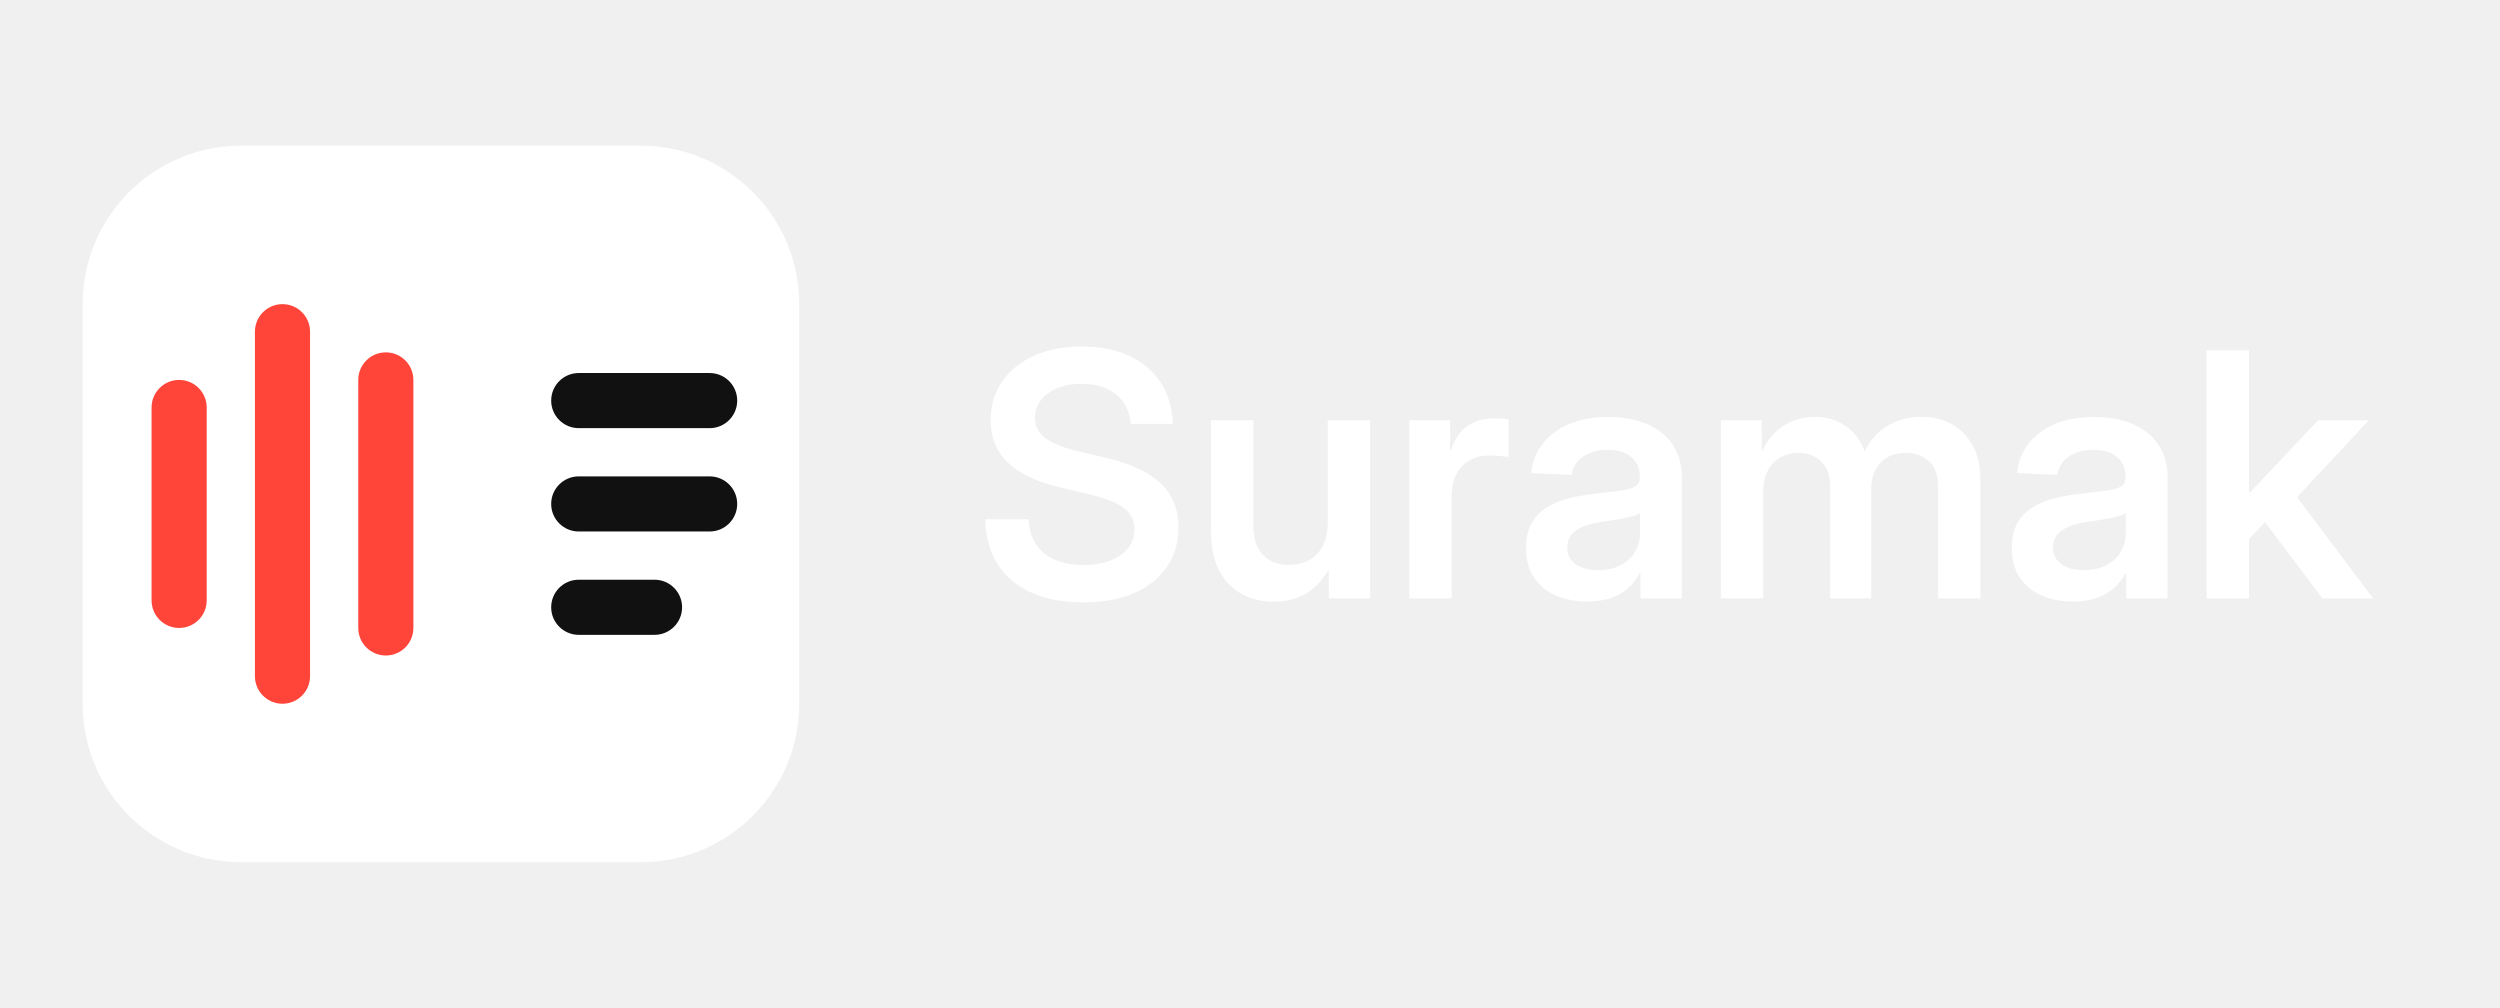
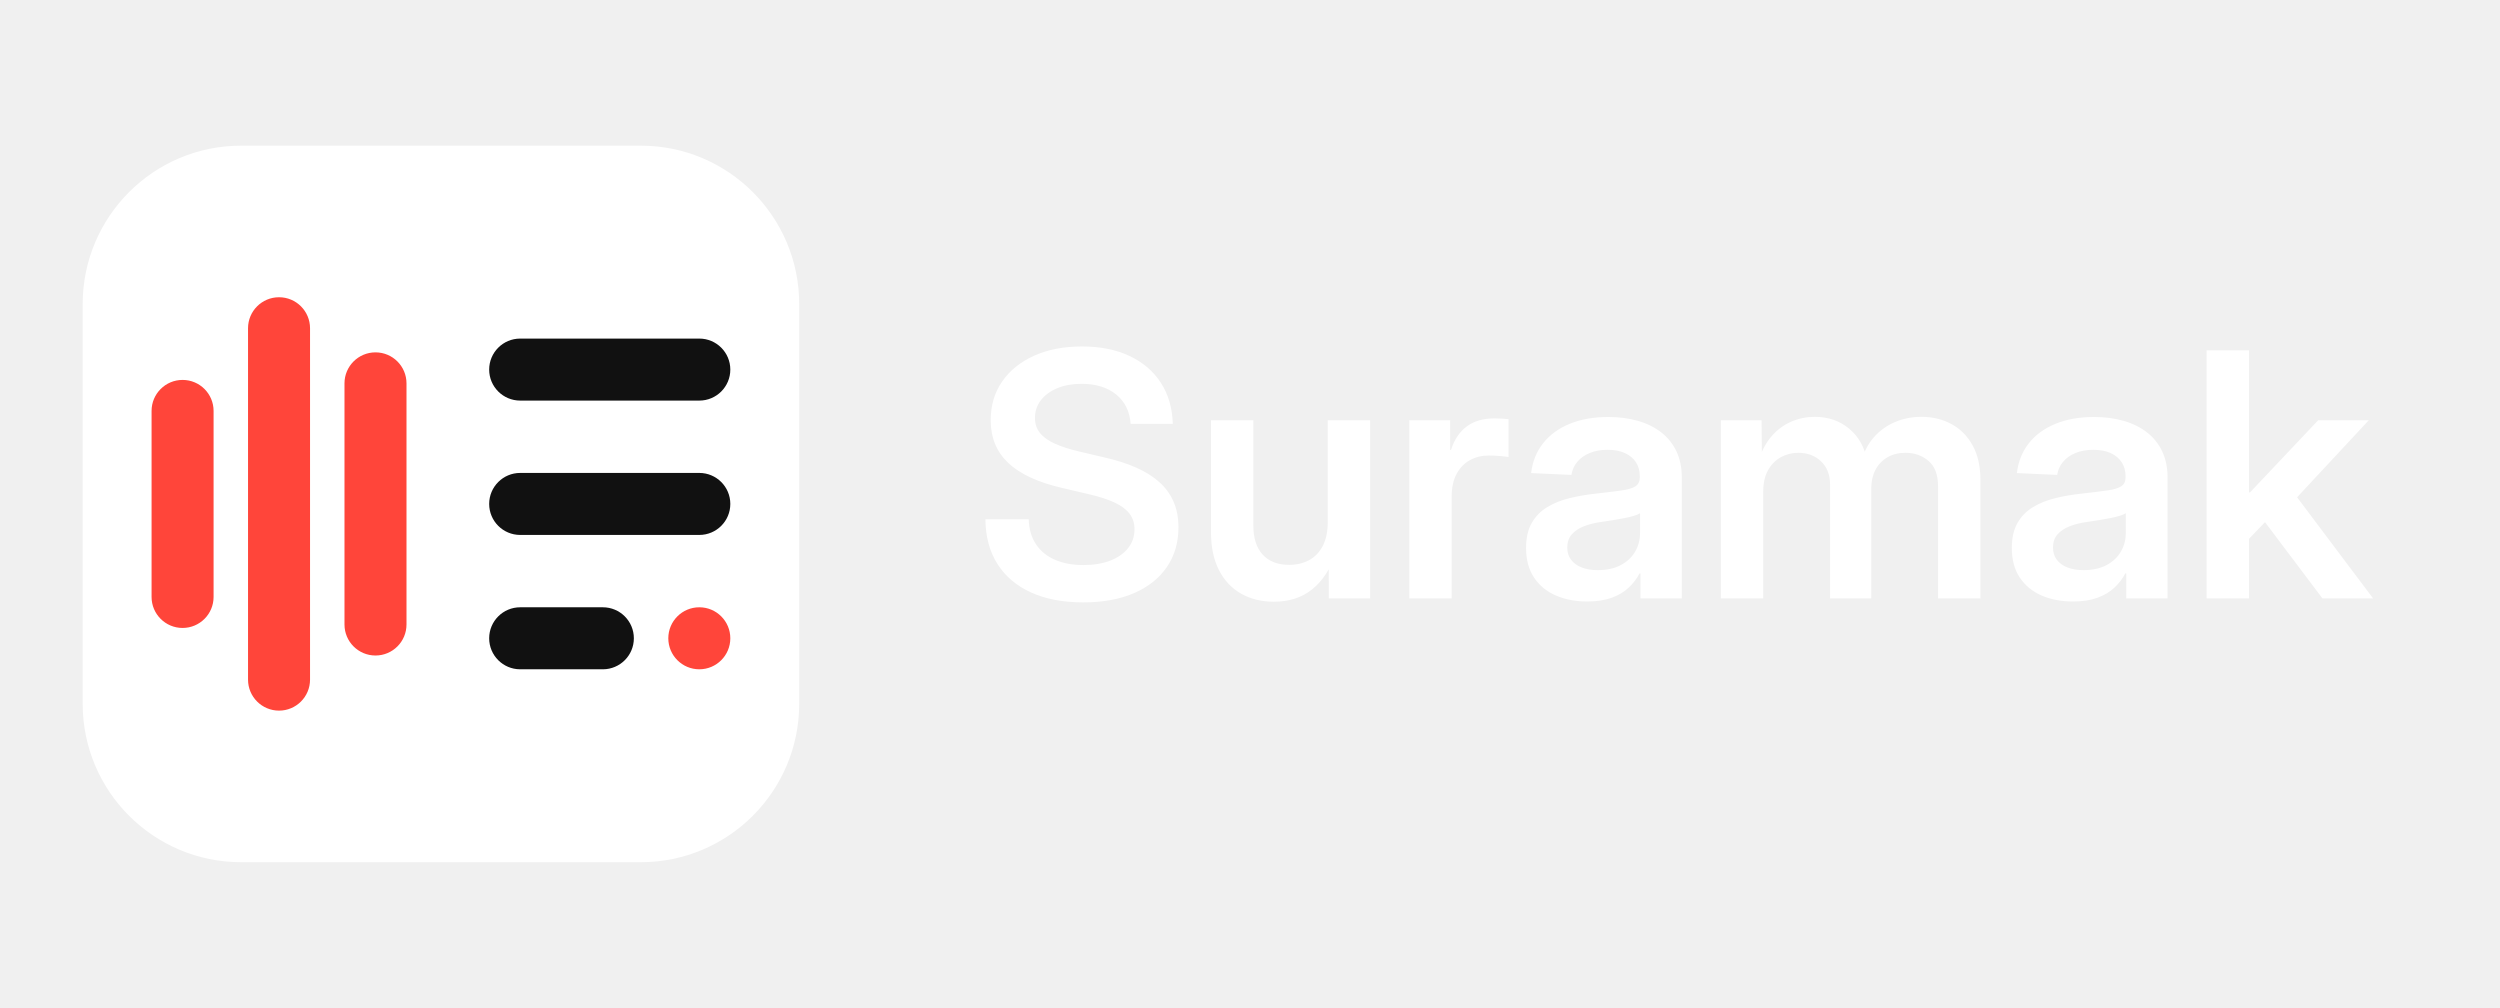
<svg xmlns="http://www.w3.org/2000/svg" viewBox="0 0 635 256">
  <g transform="translate(0 16) scale(0.875)">
-     <path d="M 70 24 H 186 A 46 46 0 0 1 232 70 V 186 A 46 46 0 0 1 186 232 H 70 A 46 46 0 0 1 24 186 V 70 A 46 46 0 0 1 70 24 Z " fill="#FFFFFF" />
-     <path d="M 44.0 100.0 A 8.0 8.0 0 0 1 60.0 100.0 V 156.0 A 8.0 8.0 0 0 1 44.0 156.0 Z  M 74.0 78.0 A 8.0 8.0 0 0 1 90.0 78.0 V 178.0 A 8.0 8.0 0 0 1 74.0 178.0 Z  M 104.0 92.0 A 8.0 8.0 0 0 1 120.0 92.0 V 164.0 A 8.0 8.0 0 0 1 104.0 164.0 Z " fill="#FF453A" />
-     <path d="M 168.0 90 H 206.0 A 8.0 8.0 0 0 1 214 98.0 A 8.0 8.0 0 0 1 206.0 106 H 168.0 A 8.0 8.0 0 0 1 160 98.0 A 8.0 8.0 0 0 1 168.0 90 Z  M 168.0 120 H 206.0 A 8.0 8.0 0 0 1 214 128.0 A 8.0 8.0 0 0 1 206.0 136 H 168.0 A 8.0 8.0 0 0 1 160 128.0 A 8.0 8.0 0 0 1 168.0 120 Z  M 168.0 150 H 190.0 A 8.0 8.0 0 0 1 198 158.0 A 8.0 8.0 0 0 1 190.0 166 H 168.0 A 8.0 8.0 0 0 1 160 158.0 A 8.0 8.0 0 0 1 168.0 150 Z" fill="#111111" />
+     <path d="M 70 24 H 186 A 46 46 0 0 1 232 70 V 186 A 46 46 0 0 1 186 232 H 70 A 46 46 0 0 1 24 186 V 70 A 46 46 0 0 1 70 24 Z" fill="#FFFFFF" />
+     <path d="M 44.0 101.0 A 9.0 9.0 0 0 1 62.0 101.0 V 155.0 A 9.0 9.0 0 0 1 44.0 155.0 Z M 72.0 77.0 A 9.0 9.0 0 0 1 90.0 77.0 V 179.0 A 9.0 9.0 0 0 1 72.0 179.0 Z M 100.0 93.0 A 9.0 9.0 0 0 1 118.0 93.0 V 163.0 A 9.0 9.0 0 0 1 100.0 163.0 Z M 194.0 167.0 A 9.0 9.0 0 0 1 212.0 167.0 A 9.0 9.0 0 0 1 194.0 167.0 Z" fill="#FF453A" />
+     <path d="M 151.0 80.0 H 203.0 A 9.0 9.0 0 0 1 212.0 89.0 A 9.0 9.0 0 0 1 203.0 98.0 H 151.0 A 9.0 9.0 0 0 1 142.0 89.0 A 9.0 9.0 0 0 1 151.0 80.0 Z M 151.0 119.0 H 203.0 A 9.0 9.0 0 0 1 212.0 128.0 A 9.0 9.0 0 0 1 203.0 137.0 H 151.0 A 9.0 9.0 0 0 1 142.0 128.0 A 9.0 9.0 0 0 1 151.0 119.0 Z M 151.0 158.0 H 175.0 A 9.0 9.0 0 0 1 184.0 167.0 A 9.0 9.0 0 0 1 175.0 176.0 H 151.0 A 9.0 9.0 0 0 1 142.0 167.0 A 9.0 9.0 0 0 1 151.0 158.0 Z" fill="#111111" />
  </g>
  <g transform="translate(247.0 152.0)">
    <g transform="scale(0.042297 -0.042297)">
      <path fill="#FFFFFF" d="M665.297 -23.804Q483.582 -23.804 352.409 35.604Q221.236 95.013 150.24 206.78Q79.245 318.546 77.885 475.199H337.966Q340.264 388.247 380.644 326.616Q421.025 264.985 494.196 232.696Q567.368 200.407 666.217 200.407Q758.52 200.407 827.28 226.929Q896.041 253.451 934.625 301.894Q973.21 350.337 973.21 415.275Q973.21 469.178 944.014 508.076Q914.819 546.974 854.143 575.552Q793.467 604.13 698.169 626.041L536 664.104Q320.667 714.073 215.169 813.575Q109.672 913.077 109.672 1070.267Q109.672 1203.521 178.672 1302.978Q247.671 1402.436 371.111 1457.773Q494.551 1513.111 657.026 1513.111Q821.648 1513.111 942.754 1456.231Q1063.86 1399.351 1131.474 1295.014Q1199.087 1190.676 1203.127 1048.063H950.072Q941.881 1160.935 862.882 1224.811Q783.884 1288.687 655.426 1288.687Q572.785 1288.687 509.589 1262.498Q446.393 1236.309 410.888 1190.124Q375.384 1143.939 375.384 1083.867Q375.384 1031.022 405.295 993.742Q435.207 956.462 494.689 929.526Q554.171 902.59 642.772 881.897L791.448 846.919Q899.918 822.403 983.031 785.706Q1066.144 749.008 1122.704 698.066Q1179.264 647.124 1208.211 579.986Q1237.158 512.848 1237.158 427.51Q1237.158 290.506 1167.867 188.926Q1098.576 87.347 970.327 31.771Q842.079 -23.804 665.297 -23.804Z M1810.352 -19.787Q1699.317 -19.787 1613.803 28.433Q1528.29 76.653 1480.361 170.204Q1432.432 263.756 1432.432 398.818V1069.778H1686.811V438.844Q1686.811 323.541 1743.476 262.582Q1800.141 201.624 1901.199 201.624Q1968.066 201.624 2020.578 229.353Q2073.089 257.082 2103.378 314.574Q2133.668 372.065 2133.668 459.821V1069.778H2388.189V0.0H2140.054L2139.414 270.333H2182.241Q2132.201 128.519 2039.834 54.366Q1947.467 -19.787 1810.352 -19.787Z M2623.432 0.0V1069.778H2868.655V891.805H2873.873Q2903.238 984.192 2968.305 1032.665Q3033.371 1081.138 3134.513 1081.138Q3159.007 1081.138 3181.284 1079.681Q3203.562 1078.223 3219.455 1076.445V849.123Q3205.06 851.781 3170.662 854.949Q3136.265 858.118 3099.607 858.118Q3037.278 858.118 2986.718 829.954Q2936.158 801.789 2906.984 746.876Q2877.811 691.963 2877.811 611.354V0.0Z M3691.912 -18.422Q3586.33 -18.422 3503.432 17.547Q3420.534 53.516 3372.578 125.138Q3324.623 196.76 3324.623 302.951Q3324.623 394.183 3358.858 453.509Q3393.094 512.836 3451.763 548.3Q3510.432 583.765 3585.645 602.184Q3660.859 620.604 3742.036 629.164Q3840.094 640.222 3898.265 648.442Q3956.437 656.662 3982.01 673.644Q4007.583 690.627 4007.583 727.049V734.32Q4007.583 781.907 3984.757 817.317Q3961.93 852.726 3918.74 872.617Q3875.551 892.509 3814.142 892.509Q3752.466 892.509 3705.774 872.797Q3659.083 853.086 3631.238 819.066Q3603.393 785.046 3597.162 741.717L3355.005 752.704Q3367.409 856.614 3426.929 931.914Q3486.45 1007.214 3586.234 1048.389Q3686.018 1089.565 3818.39 1089.565Q3915.83 1089.565 3996.983 1066.1Q4078.136 1042.636 4136.987 996.609Q4195.838 950.583 4227.842 882.781Q4259.847 814.978 4259.847 726.16V0.0H4011.77V150.364H4006.312Q3981.632 103.223 3940.841 64.856Q3900.05 26.489 3839.07 4.033Q3778.09 -18.422 3691.912 -18.422ZM3755.066 169.892Q3836.778 169.892 3893.527 200.246Q3950.276 230.599 3979.65 281.155Q4009.023 331.711 4009.023 392.969V511.601Q3997.001 503.392 3972.488 496.037Q3947.974 488.681 3915.094 482.15Q3882.213 475.619 3845.573 469.772Q3808.933 463.925 3773.075 458.792Q3718.226 451.152 3672.441 433.432Q3626.656 415.712 3599.296 384.947Q3571.935 354.183 3571.935 305.333Q3571.935 262.653 3594.793 232.255Q3617.651 201.857 3658.798 185.874Q3699.945 169.892 3755.066 169.892Z M4494.432 0.0V1069.778H4738.829L4741.051 830.863H4722.167Q4750.029 918.414 4800.647 975.929Q4851.264 1033.445 4917.958 1061.931Q4984.651 1090.418 5058.171 1090.418Q5179.806 1090.418 5265.062 1019.098Q5350.317 947.778 5372.34 828.019H5340.144Q5361.517 908.88 5413.086 967.667Q5464.655 1026.454 5538.404 1058.436Q5612.153 1090.418 5699.116 1090.418Q5799.265 1090.418 5879.484 1046.898Q5959.703 1003.378 6006.399 918.698Q6053.095 834.018 6053.095 709.698V0.0H5798.716V672.828Q5798.716 776.964 5741.454 825.723Q5684.191 874.483 5603.621 874.483Q5540.261 874.483 5494.054 847.221Q5447.847 819.959 5422.64 771.777Q5397.433 723.596 5397.433 660.17V0.0H5150.094V684.349Q5150.094 770.864 5096.487 822.674Q5042.88 874.483 4958.965 874.483Q4902.349 874.483 4854.378 847.874Q4806.407 821.265 4777.609 769.608Q4748.811 717.951 4748.811 642.534V0.0Z M6608.912 -18.422Q6503.33 -18.422 6420.432 17.547Q6337.534 53.516 6289.578 125.138Q6241.623 196.76 6241.623 302.951Q6241.623 394.183 6275.858 453.509Q6310.094 512.836 6368.763 548.3Q6427.432 583.765 6502.645 602.184Q6577.859 620.604 6659.036 629.164Q6757.094 640.222 6815.265 648.442Q6873.437 656.662 6899.01 673.644Q6924.583 690.627 6924.583 727.049V734.32Q6924.583 781.907 6901.757 817.317Q6878.93 852.726 6835.74 872.617Q6792.551 892.509 6731.142 892.509Q6669.466 892.509 6622.774 872.797Q6576.083 853.086 6548.238 819.066Q6520.393 785.046 6514.162 741.717L6272.005 752.704Q6284.409 856.614 6343.929 931.914Q6403.45 1007.214 6503.234 1048.389Q6603.018 1089.565 6735.39 1089.565Q6832.83 1089.565 6913.983 1066.1Q6995.136 1042.636 7053.987 996.609Q7112.838 950.583 7144.842 882.781Q7176.847 814.978 7176.847 726.16V0.0H6928.77V150.364H6923.312Q6898.632 103.223 6857.841 64.856Q6817.05 26.489 6756.07 4.033Q6695.09 -18.422 6608.912 -18.422ZM6672.066 169.892Q6753.778 169.892 6810.527 200.246Q6867.276 230.599 6896.65 281.155Q6926.023 331.711 6926.023 392.969V511.601Q6914.001 503.392 6889.488 496.037Q6864.974 488.681 6832.094 482.15Q6799.213 475.619 6762.573 469.772Q6725.933 463.925 6690.075 458.792Q6635.226 451.152 6589.441 433.432Q6543.656 415.712 6516.296 384.947Q6488.935 354.183 6488.935 305.333Q6488.935 262.653 6511.793 232.255Q6534.651 201.857 6575.798 185.874Q6616.945 169.892 6672.066 169.892Z M7643.651 334.651V636.816H7672.175L8081.21 1069.778H8385.153L7894.005 542.25H7842.718ZM7411.432 0.0V1490.0H7665.811V0.0ZM8107.086 0.0 7741.127 485.806 7912.263 663.884 8411.216 0.0Z" />
    </g>
  </g>
</svg>
